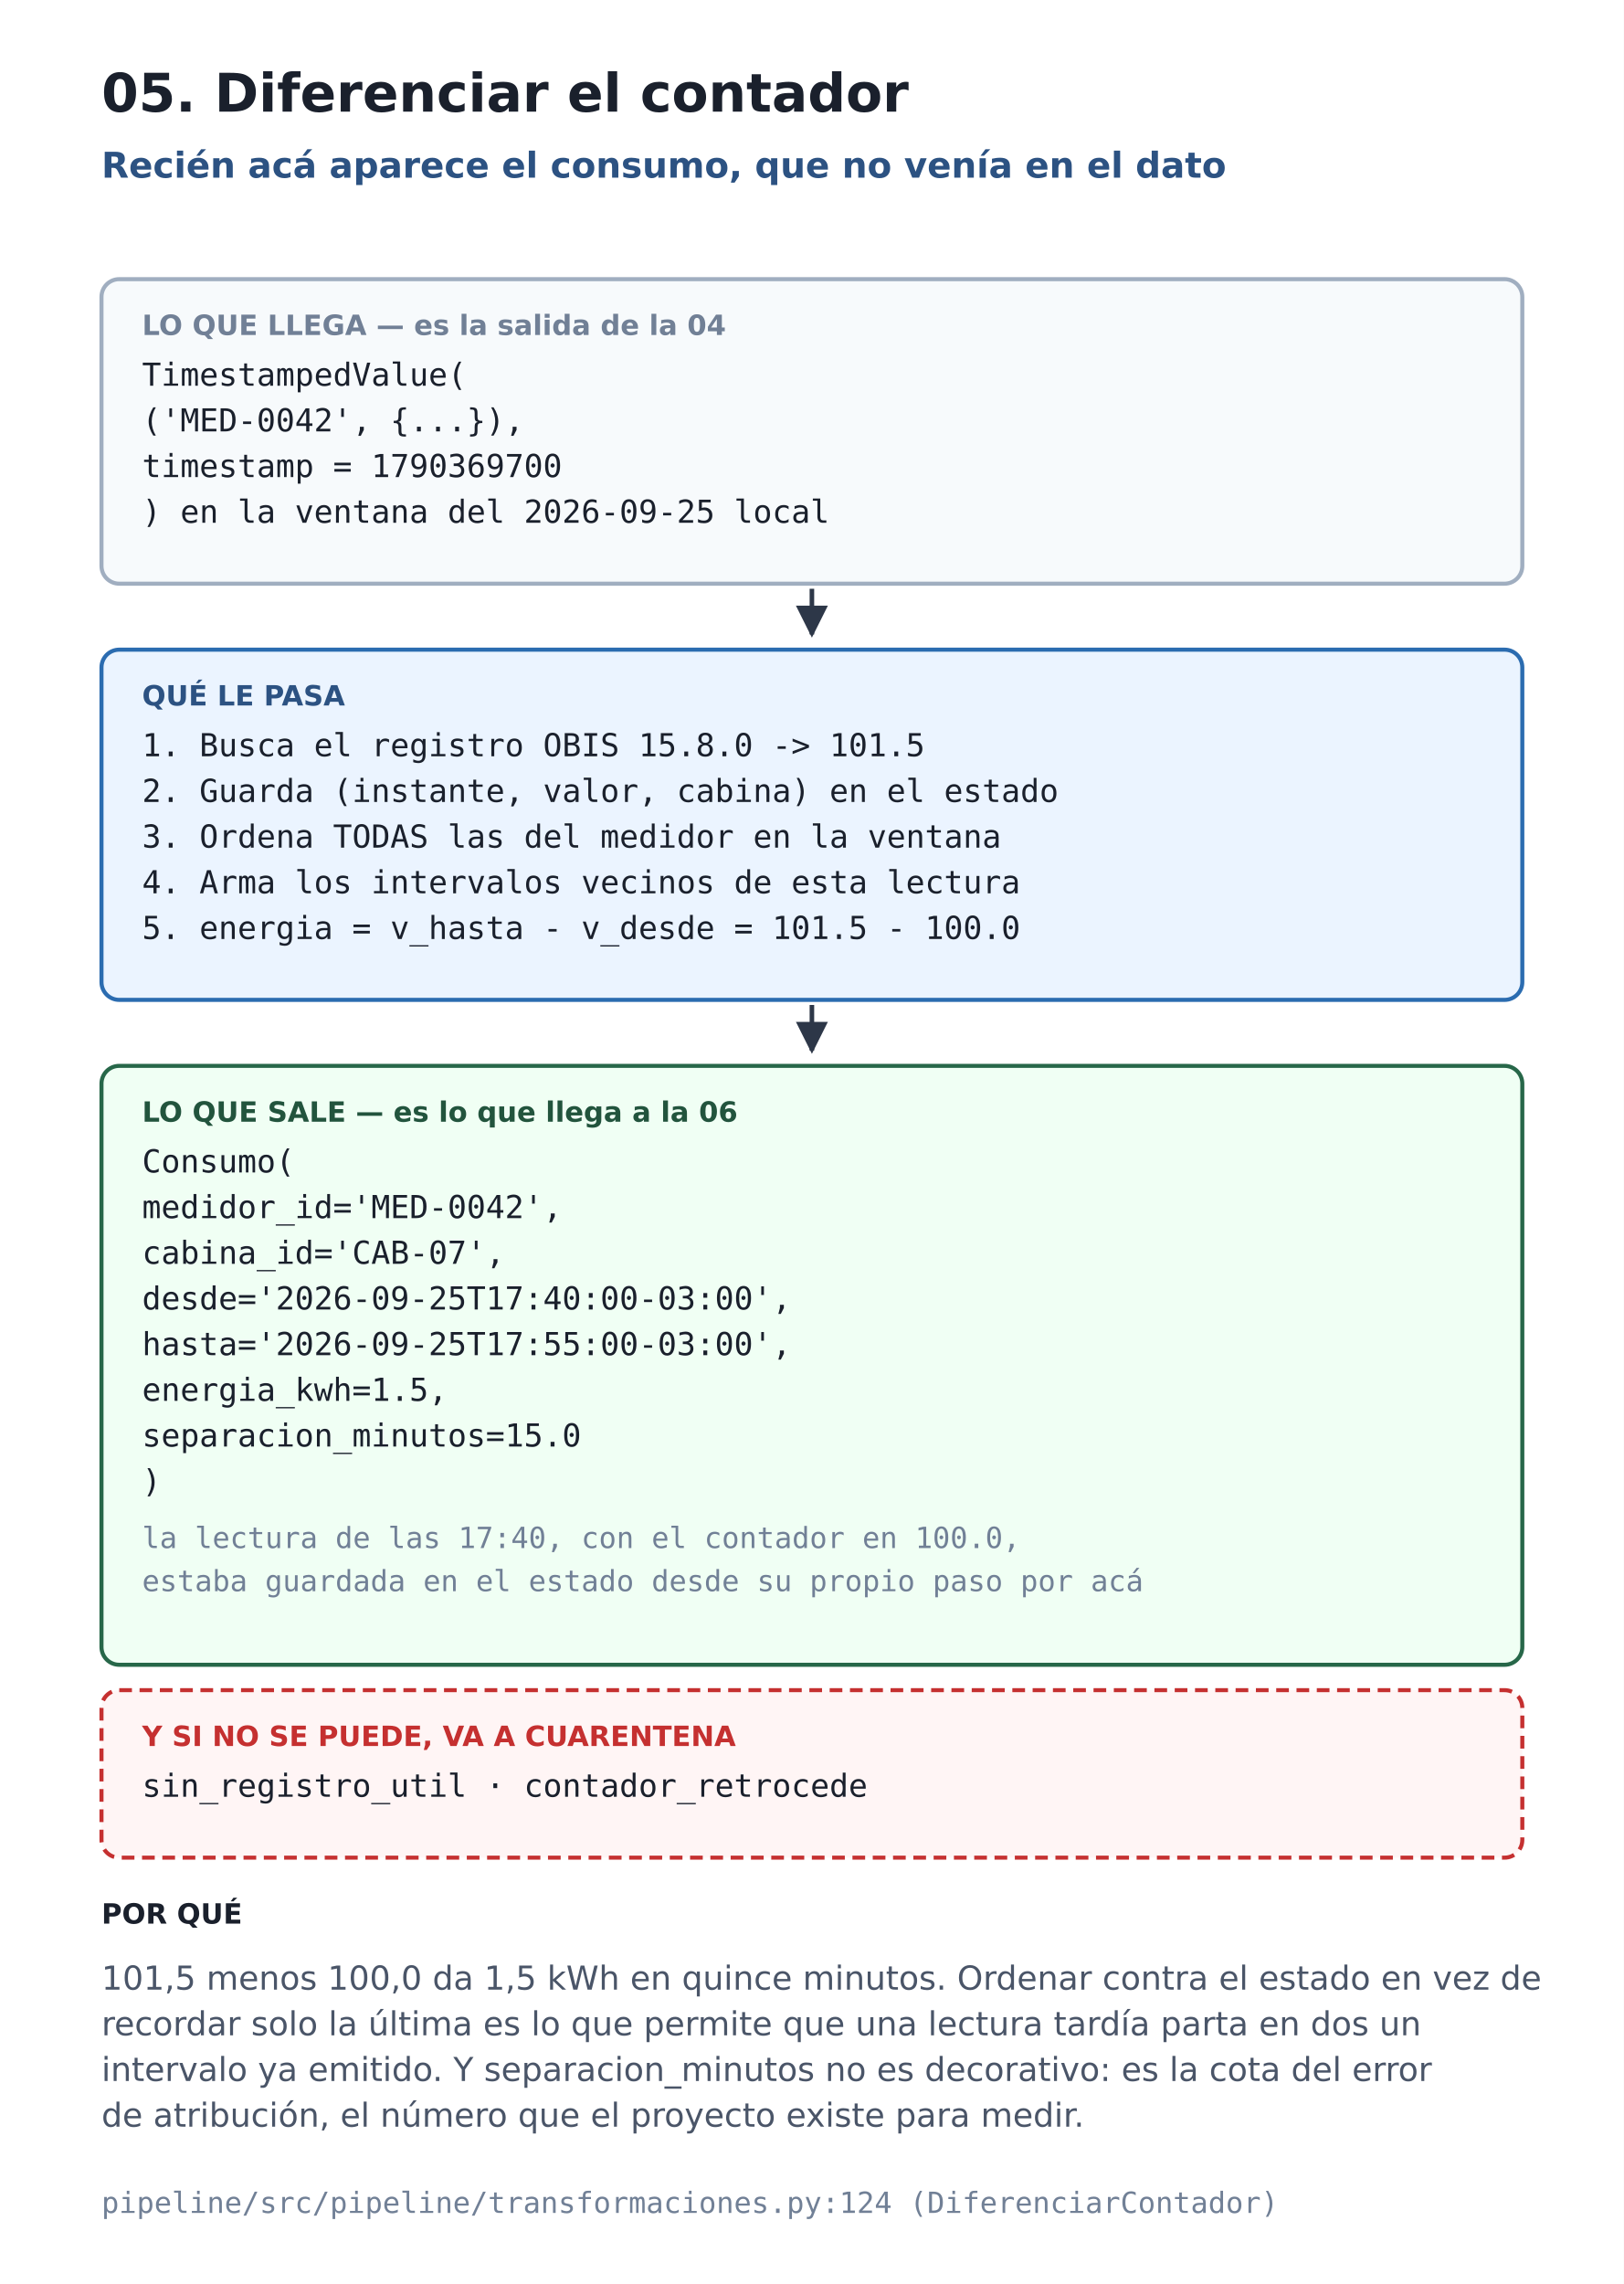
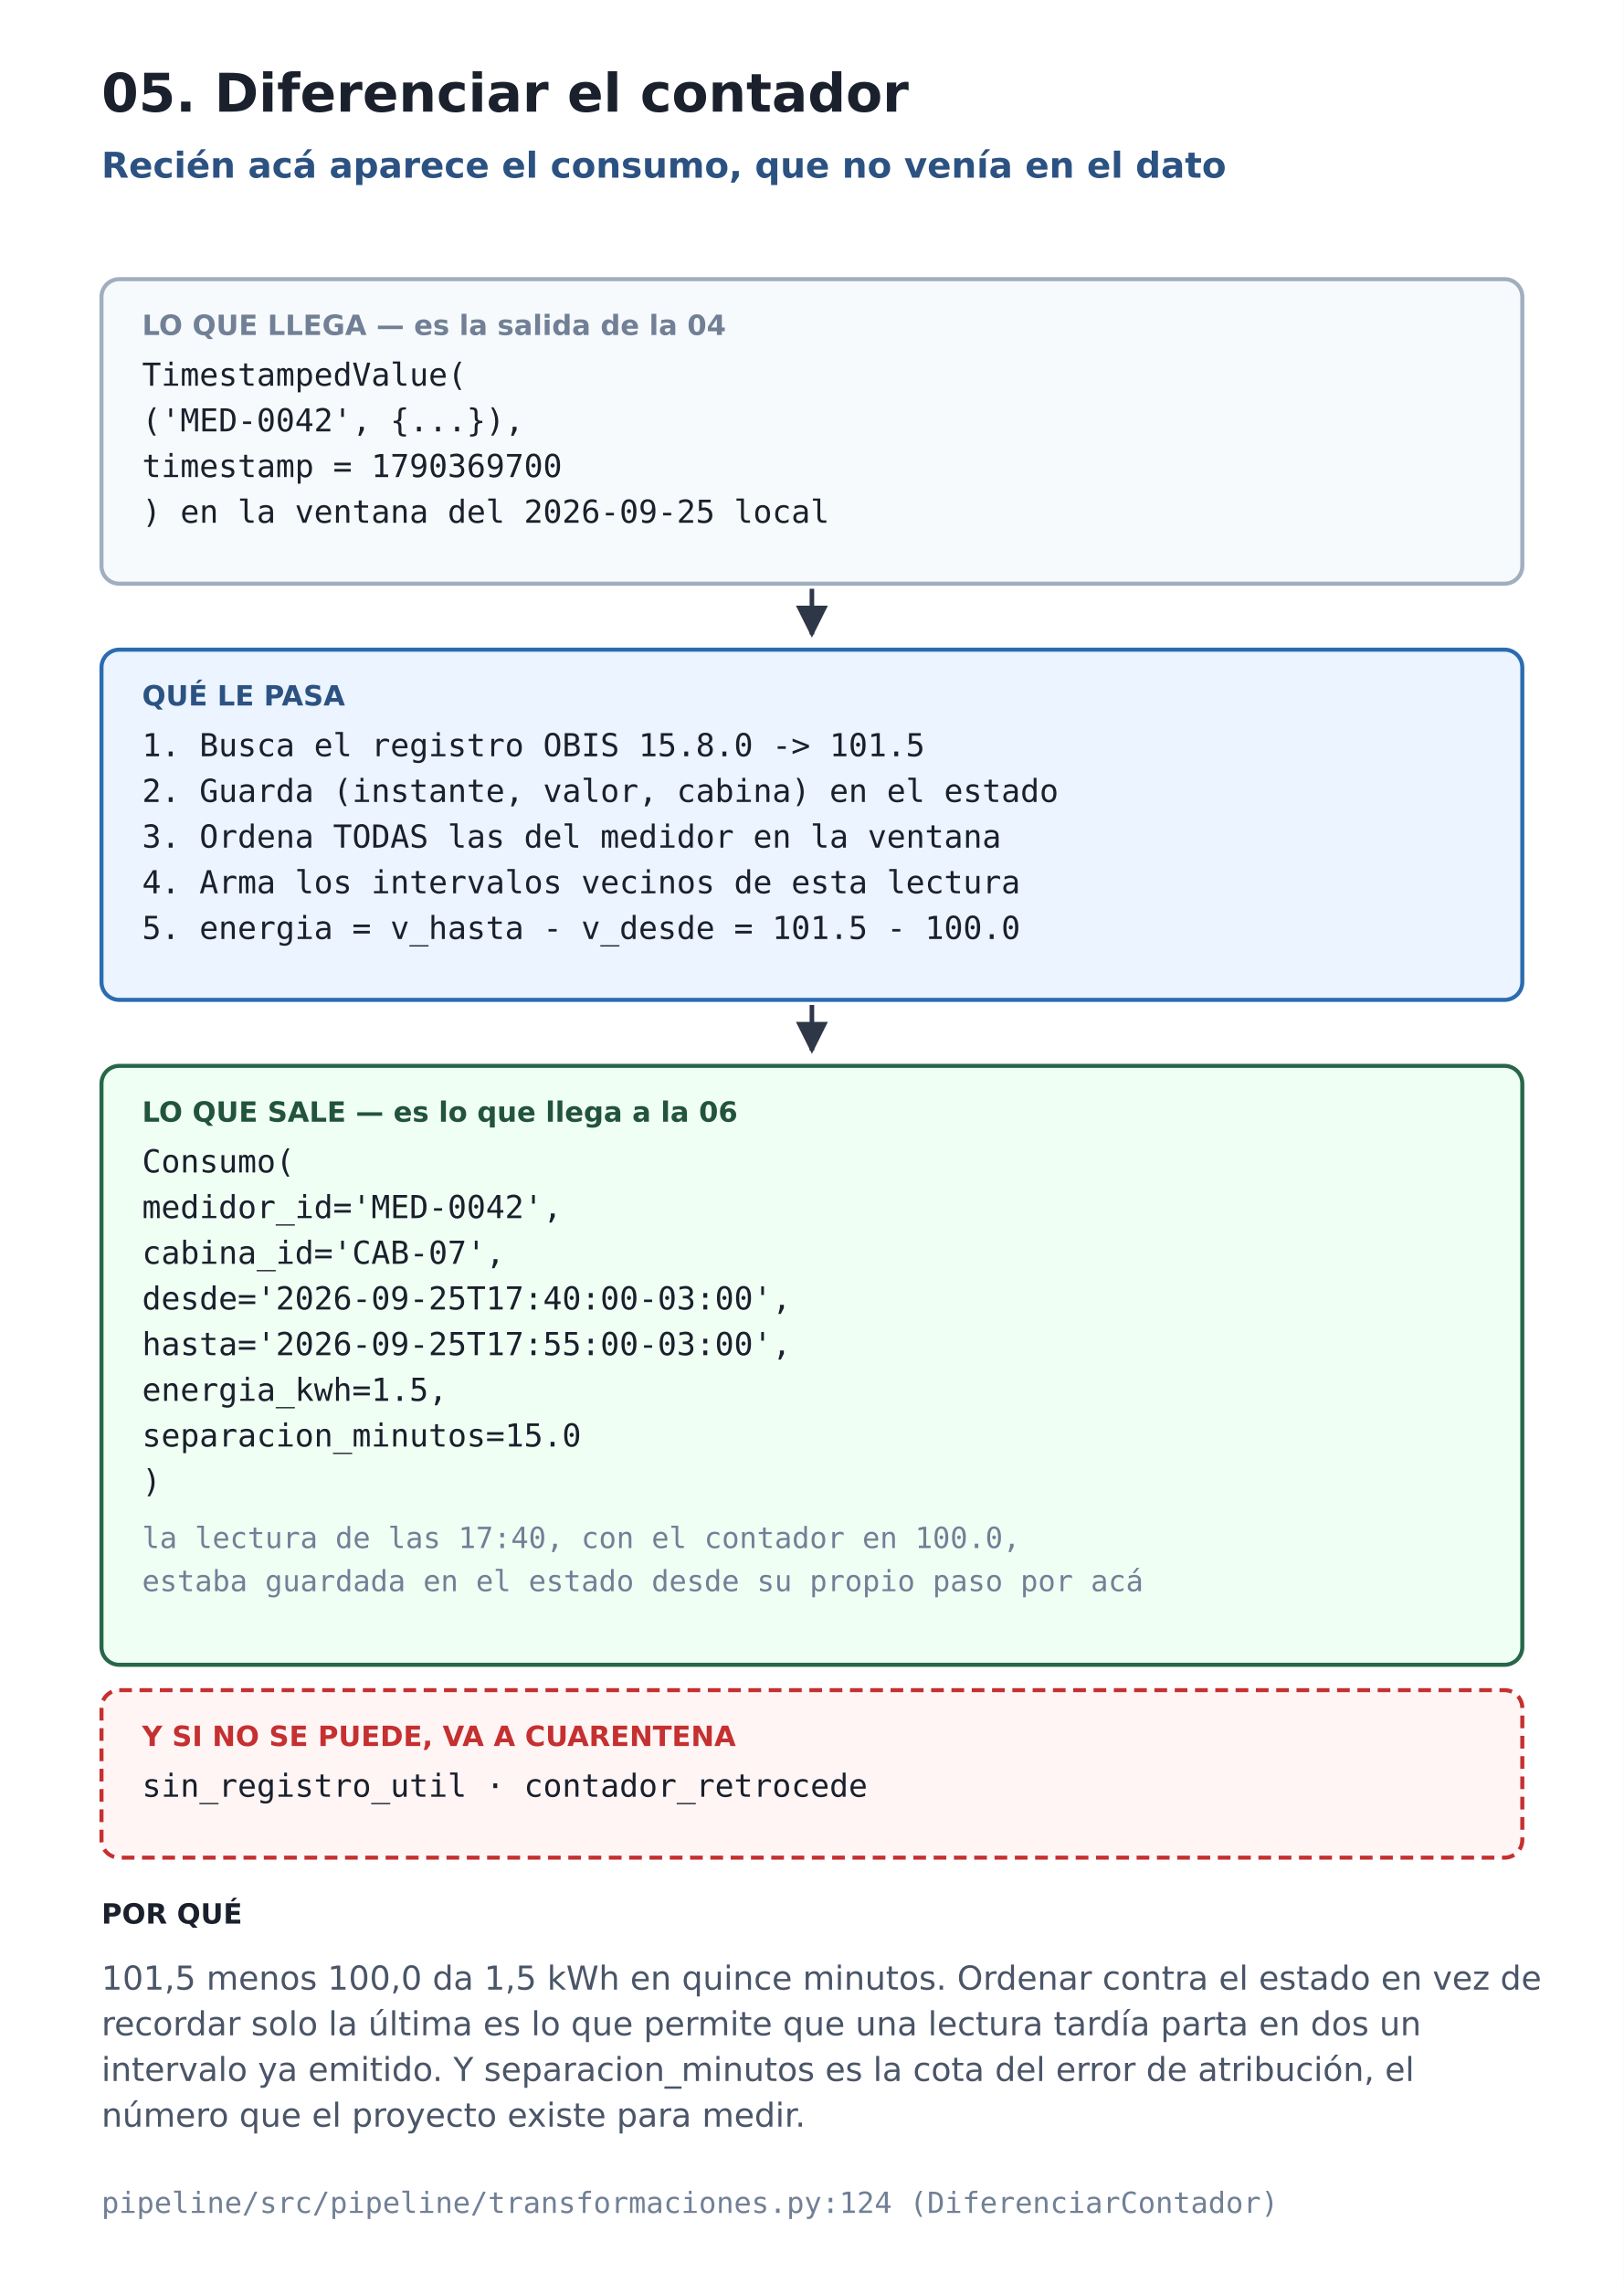
<svg xmlns="http://www.w3.org/2000/svg" viewBox="0 0 640 900" width="640" height="900" font-family="'DejaVu Sans','Helvetica Neue',Arial,sans-serif">
  <defs>
    <marker id="fl" viewBox="0 0 10 10" refX="9" refY="5" markerWidth="7" markerHeight="7" orient="auto-start-reverse">
      <path d="M 0 0 L 10 5 L 0 10 z" fill="#2d3748" />
    </marker>
    <marker id="flr" viewBox="0 0 10 10" refX="9" refY="5" markerWidth="7" markerHeight="7" orient="auto-start-reverse">
      <path d="M 0 0 L 10 5 L 0 10 z" fill="#c53030" />
    </marker>
  </defs>
  <rect width="640" height="900" fill="#ffffff" />
  <text x="40" y="44" font-family="'DejaVu Sans','Helvetica Neue',Arial,sans-serif" font-size="21" fill="#1a202c" font-weight="600" text-anchor="start">05. Diferenciar el contador</text>
  <text x="40" y="70" font-family="'DejaVu Sans','Helvetica Neue',Arial,sans-serif" font-size="14" fill="#2c5282" font-weight="600" text-anchor="start">Recién acá aparece el consumo, que no venía en el dato</text>
  <rect x="40" y="110" width="560" height="120" rx="7" fill="#f7fafc" stroke="#a0aec0" stroke-width="1.6" />
  <text x="56" y="132" font-family="'DejaVu Sans','Helvetica Neue',Arial,sans-serif" font-size="11" fill="#718096" font-weight="700" text-anchor="start">LO QUE LLEGA — es la salida de la 04</text>
  <text x="56" y="152" font-family="'DejaVu Sans Mono','Menlo',monospace" font-size="12.5" fill="#1a202c" font-weight="normal" text-anchor="start">TimestampedValue(</text>
  <text x="56" y="170" font-family="'DejaVu Sans Mono','Menlo',monospace" font-size="12.5" fill="#1a202c" font-weight="normal" text-anchor="start">  ('MED-0042', {...}),</text>
  <text x="56" y="188" font-family="'DejaVu Sans Mono','Menlo',monospace" font-size="12.5" fill="#1a202c" font-weight="normal" text-anchor="start">  timestamp = 1790369700</text>
  <text x="56" y="206" font-family="'DejaVu Sans Mono','Menlo',monospace" font-size="12.5" fill="#1a202c" font-weight="normal" text-anchor="start">)   en la ventana del 2026-09-25 local</text>
  <line x1="320" y1="232" x2="320" y2="250" stroke="#2d3748" stroke-width="1.8" marker-end="url(#fl)" />
  <rect x="40" y="256" width="560" height="138" rx="7" fill="#ebf4ff" stroke="#2b6cb0" stroke-width="1.6" />
  <text x="56" y="278" font-family="'DejaVu Sans','Helvetica Neue',Arial,sans-serif" font-size="11" fill="#2c5282" font-weight="700" text-anchor="start">QUÉ LE PASA</text>
  <text x="56" y="298" font-family="'DejaVu Sans Mono','Menlo',monospace" font-size="12.5" fill="#1a202c" font-weight="normal" text-anchor="start">1. Busca el registro OBIS 15.8.0 -&gt; 101.5</text>
  <text x="56" y="316" font-family="'DejaVu Sans Mono','Menlo',monospace" font-size="12.5" fill="#1a202c" font-weight="normal" text-anchor="start">2. Guarda (instante, valor, cabina) en el estado</text>
  <text x="56" y="334" font-family="'DejaVu Sans Mono','Menlo',monospace" font-size="12.5" fill="#1a202c" font-weight="normal" text-anchor="start">3. Ordena TODAS las del medidor en la ventana</text>
  <text x="56" y="352" font-family="'DejaVu Sans Mono','Menlo',monospace" font-size="12.5" fill="#1a202c" font-weight="normal" text-anchor="start">4. Arma los intervalos vecinos de esta lectura</text>
  <text x="56" y="370" font-family="'DejaVu Sans Mono','Menlo',monospace" font-size="12.5" fill="#1a202c" font-weight="normal" text-anchor="start">5. energia = v_hasta - v_desde = 101.5 - 100.0</text>
  <line x1="320" y1="396" x2="320" y2="414" stroke="#2d3748" stroke-width="1.8" marker-end="url(#fl)" />
  <rect x="40" y="420" width="560" height="236" rx="7" fill="#f0fff4" stroke="#276749" stroke-width="1.6" />
  <text x="56" y="442" font-family="'DejaVu Sans','Helvetica Neue',Arial,sans-serif" font-size="11" fill="#22543d" font-weight="700" text-anchor="start">LO QUE SALE — es lo que llega a la 06</text>
  <text x="56" y="462" font-family="'DejaVu Sans Mono','Menlo',monospace" font-size="12.5" fill="#1a202c" font-weight="normal" text-anchor="start">Consumo(</text>
  <text x="56" y="480" font-family="'DejaVu Sans Mono','Menlo',monospace" font-size="12.5" fill="#1a202c" font-weight="normal" text-anchor="start">  medidor_id='MED-0042',</text>
  <text x="56" y="498" font-family="'DejaVu Sans Mono','Menlo',monospace" font-size="12.5" fill="#1a202c" font-weight="normal" text-anchor="start">  cabina_id='CAB-07',</text>
  <text x="56" y="516" font-family="'DejaVu Sans Mono','Menlo',monospace" font-size="12.5" fill="#1a202c" font-weight="normal" text-anchor="start">  desde='2026-09-25T17:40:00-03:00',</text>
  <text x="56" y="534" font-family="'DejaVu Sans Mono','Menlo',monospace" font-size="12.5" fill="#1a202c" font-weight="normal" text-anchor="start">  hasta='2026-09-25T17:55:00-03:00',</text>
  <text x="56" y="552" font-family="'DejaVu Sans Mono','Menlo',monospace" font-size="12.5" fill="#1a202c" font-weight="normal" text-anchor="start">  energia_kwh=1.5,</text>
  <text x="56" y="570" font-family="'DejaVu Sans Mono','Menlo',monospace" font-size="12.5" fill="#1a202c" font-weight="normal" text-anchor="start">  separacion_minutos=15.0</text>
  <text x="56" y="588" font-family="'DejaVu Sans Mono','Menlo',monospace" font-size="12.5" fill="#1a202c" font-weight="normal" text-anchor="start">)</text>
  <text x="56" y="610" font-family="'DejaVu Sans Mono','Menlo',monospace" font-size="11.5" fill="#718096" font-weight="normal" text-anchor="start">la lectura de las 17:40, con el contador en 100.0,</text>
  <text x="56" y="627" font-family="'DejaVu Sans Mono','Menlo',monospace" font-size="11.5" fill="#718096" font-weight="normal" text-anchor="start">estaba guardada en el estado desde su propio paso por acá</text>
  <rect x="40" y="666" width="560" height="66" rx="7" fill="#fff5f5" stroke="#c53030" stroke-width="1.6" stroke-dasharray="5 3" />
  <text x="56" y="688" font-family="'DejaVu Sans','Helvetica Neue',Arial,sans-serif" font-size="11" fill="#c53030" font-weight="700" text-anchor="start">Y SI NO SE PUEDE, VA A CUARENTENA</text>
  <text x="56" y="708" font-family="'DejaVu Sans Mono','Menlo',monospace" font-size="12.5" fill="#1a202c" font-weight="normal" text-anchor="start">sin_registro_util · contador_retrocede</text>
  <text x="40" y="758" font-family="'DejaVu Sans','Helvetica Neue',Arial,sans-serif" font-size="11" fill="#1a202c" font-weight="700" text-anchor="start">POR QUÉ</text>
  <text x="40" y="784" font-family="'DejaVu Sans','Helvetica Neue',Arial,sans-serif" font-size="13" fill="#4a5568" font-weight="normal" text-anchor="start">101,5 menos 100,0 da 1,5 kWh en quince minutos. Ordenar contra el estado en vez de</text>
  <text x="40" y="802" font-family="'DejaVu Sans','Helvetica Neue',Arial,sans-serif" font-size="13" fill="#4a5568" font-weight="normal" text-anchor="start">recordar solo la última es lo que permite que una lectura tardía parta en dos un</text>
-   <text x="40" y="820" font-family="'DejaVu Sans','Helvetica Neue',Arial,sans-serif" font-size="13" fill="#4a5568" font-weight="normal" text-anchor="start">intervalo ya emitido. Y separacion_minutos no es decorativo: es la cota del error</text>
-   <text x="40" y="838" font-family="'DejaVu Sans','Helvetica Neue',Arial,sans-serif" font-size="13" fill="#4a5568" font-weight="normal" text-anchor="start">de atribución, el número que el proyecto existe para medir.</text>
+   <text x="40" y="820" font-family="'DejaVu Sans','Helvetica Neue',Arial,sans-serif" font-size="13" fill="#4a5568" font-weight="normal" text-anchor="start">intervalo ya emitido. Y separacion_minutos es la cota del error de atribución, el</text>
+   <text x="40" y="838" font-family="'DejaVu Sans','Helvetica Neue',Arial,sans-serif" font-size="13" fill="#4a5568" font-weight="normal" text-anchor="start">número que el proyecto existe para medir.</text>
  <text x="40" y="872" font-family="'DejaVu Sans Mono','Menlo',monospace" font-size="11.5" fill="#718096" font-weight="normal" text-anchor="start">pipeline/src/pipeline/transformaciones.py:124 (DiferenciarContador)</text>
</svg>
